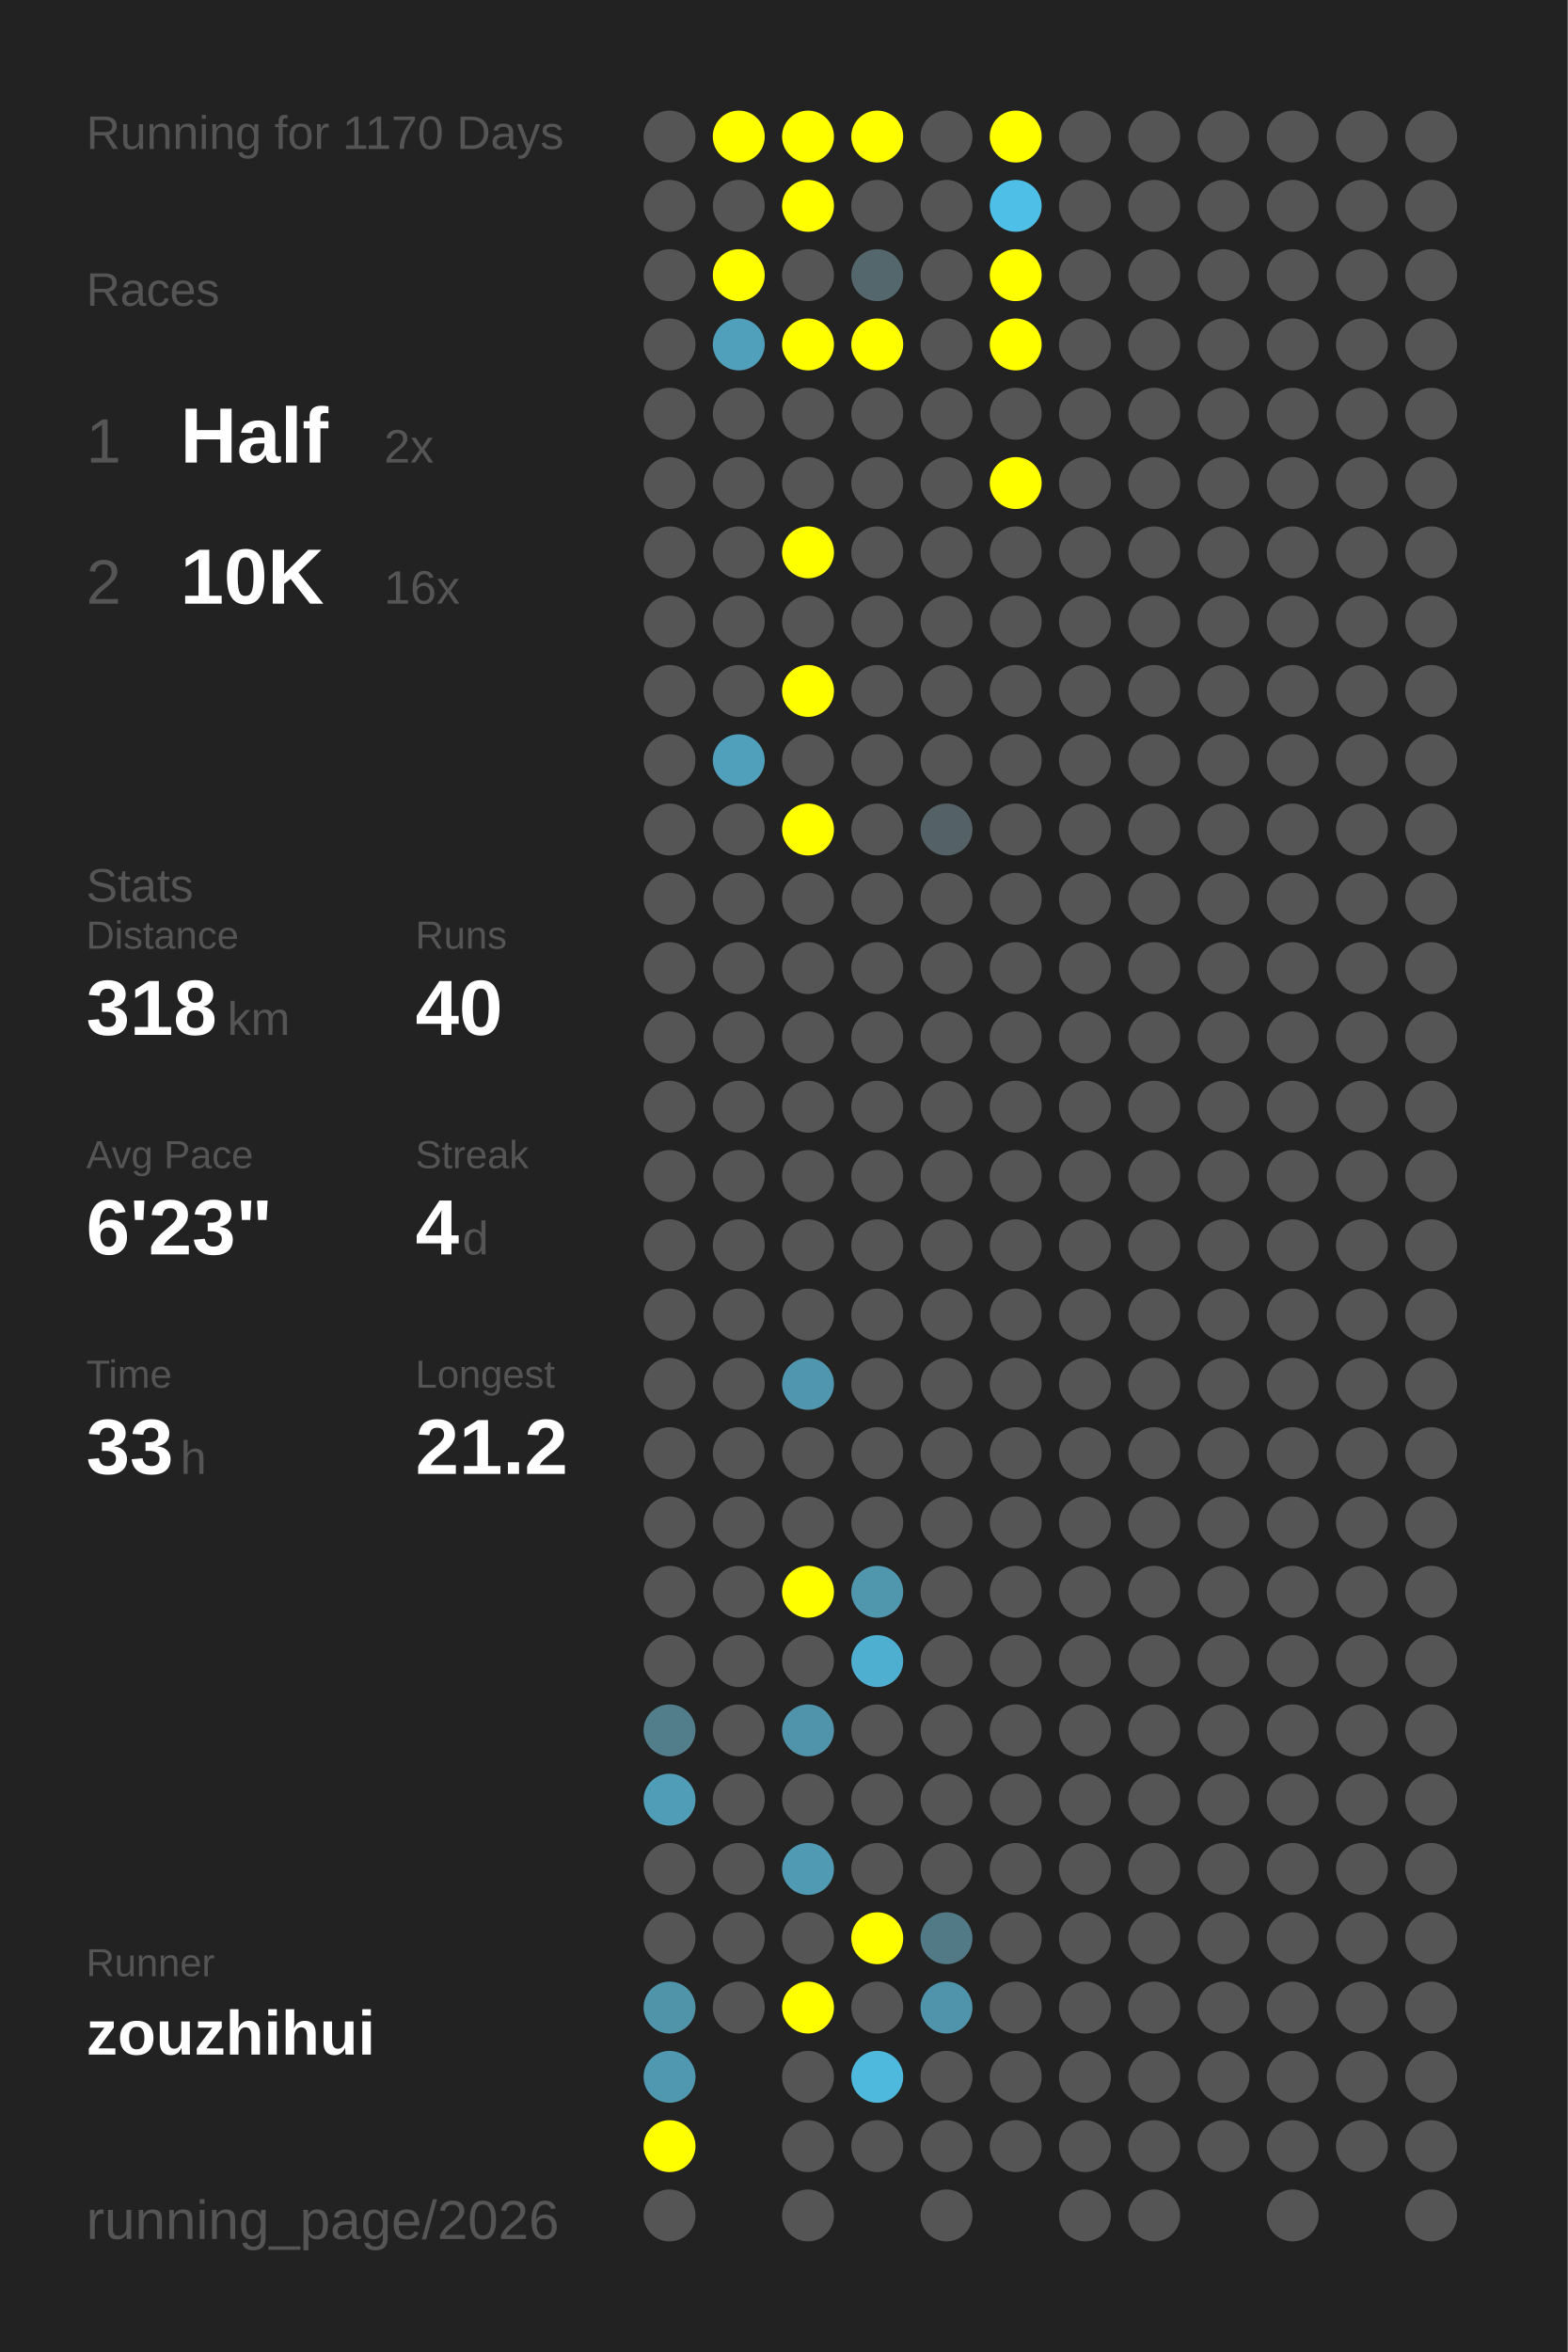
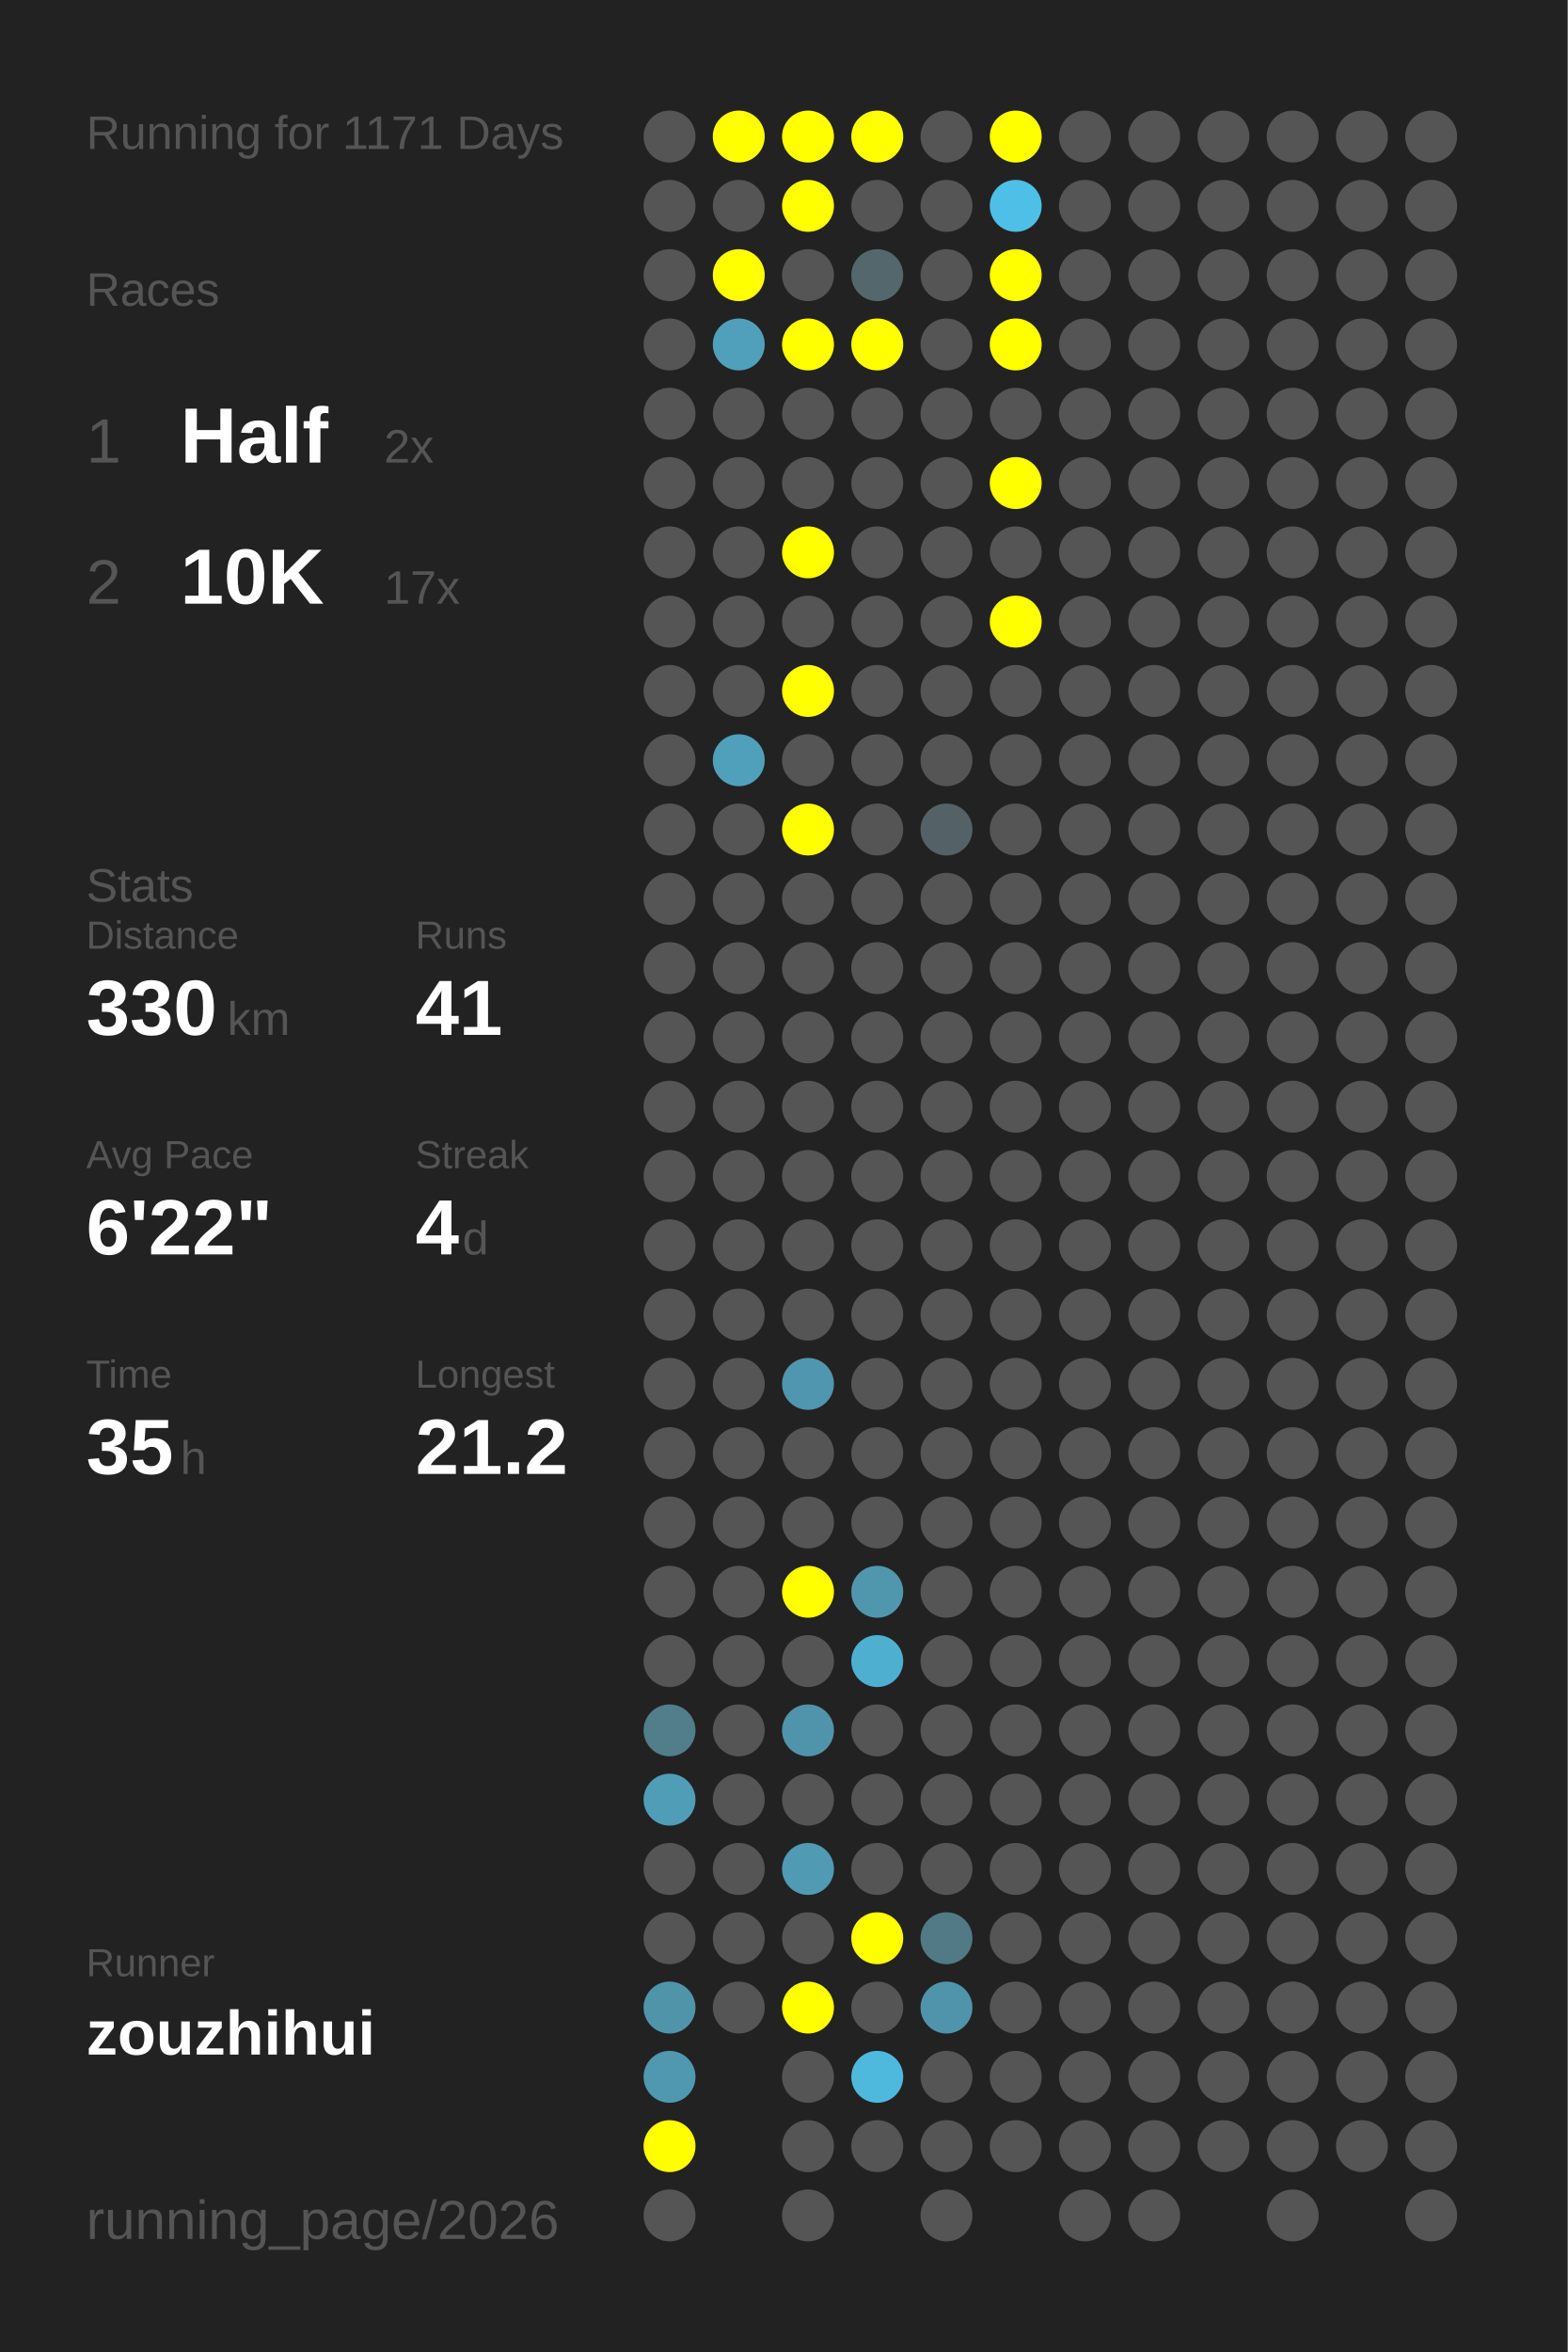
<svg xmlns="http://www.w3.org/2000/svg" baseProfile="full" height="300mm" version="1.1" viewBox="0,0,200,300" width="200mm">
  <defs />
  <rect fill="#222222" height="300" width="200" x="0" y="0" />
-   <text fill="#555555" style="font-size:6px; font-family:Arial;" x="11" y="19">Running for 1170 Days</text>
+   <text fill="#555555" style="font-size:6px; font-family:Arial;" x="11" y="19">Running for 1171 Days</text>
  <text fill="#555555" style="font-size:6px; font-family:Arial;" x="11" y="39">Races</text>
  <text fill="#555555" style="font-size:8px; font-family:Arial;" x="11" y="59">1</text>
  <text fill="#FFFFFF" style="font-size:10px; font-family:Arial; font-weight:bold;" x="23" y="59">Half</text>
  <text fill="#555555" style="font-size:6px; font-family:Arial;" x="49" y="59">2x</text>
  <text fill="#555555" style="font-size:8px; font-family:Arial;" x="11" y="77">2</text>
  <text fill="#FFFFFF" style="font-size:10px; font-family:Arial; font-weight:bold;" x="23" y="77">10K</text>
-   <text fill="#555555" style="font-size:6px; font-family:Arial;" x="49" y="77">16x</text>
+   <text fill="#555555" style="font-size:6px; font-family:Arial;" x="49" y="77">17x</text>
  <text fill="#555555" style="font-size:6px; font-family:Arial;" x="11" y="115">Stats</text>
  <text fill="#555555" style="font-size:5px; font-family:Arial;" x="11" y="121">Distance</text>
-   <text fill="#FFFFFF" style="font-size:10px; font-family:Arial; font-weight:bold;" x="11" y="132">318</text>
+   <text fill="#FFFFFF" style="font-size:10px; font-family:Arial; font-weight:bold;" x="11" y="132">330</text>
  <text fill="#555555" style="font-size:6px; font-family:Arial;" x="29" y="132">km</text>
  <text fill="#555555" style="font-size:5px; font-family:Arial;" x="53" y="121">Runs</text>
-   <text fill="#FFFFFF" style="font-size:10px; font-family:Arial; font-weight:bold;" x="53" y="132">40</text>
+   <text fill="#FFFFFF" style="font-size:10px; font-family:Arial; font-weight:bold;" x="53" y="132">41</text>
  <text fill="#555555" style="font-size:5px; font-family:Arial;" x="11" y="149">Avg Pace</text>
-   <text fill="#FFFFFF" style="font-size:10px; font-family:Arial; font-weight:bold;" x="11" y="160">6'23"</text>
+   <text fill="#FFFFFF" style="font-size:10px; font-family:Arial; font-weight:bold;" x="11" y="160">6'22"</text>
  <text fill="#555555" style="font-size:5px; font-family:Arial;" x="53" y="149">Streak</text>
  <text fill="#FFFFFF" style="font-size:10px; font-family:Arial; font-weight:bold;" x="53" y="160">4</text>
  <text fill="#555555" style="font-size:6px; font-family:Arial;" x="59" y="160">d</text>
  <text fill="#555555" style="font-size:5px; font-family:Arial;" x="11" y="177">Time</text>
-   <text fill="#FFFFFF" style="font-size:10px; font-family:Arial; font-weight:bold;" x="11" y="188">33</text>
+   <text fill="#FFFFFF" style="font-size:10px; font-family:Arial; font-weight:bold;" x="11" y="188">35</text>
  <text fill="#555555" style="font-size:6px; font-family:Arial;" x="23" y="188">h</text>
  <text fill="#555555" style="font-size:5px; font-family:Arial;" x="53" y="177">Longest</text>
  <text fill="#FFFFFF" style="font-size:10px; font-family:Arial; font-weight:bold;" x="53" y="188">21.2</text>
  <text fill="#555555" style="font-size:5px; font-family:Arial;" x="11" y="252.065">Runner</text>
  <text fill="#FFFFFF" style="font-size:8px; font-family:Arial; font-weight:bold;" x="11" y="262.065">zouzhihui</text>
  <text fill="#555555" style="font-size:7px; font-family:Arial;" x="11" y="285.581">running_page/2026</text>
  <circle cx="85.417" cy="17.419" fill="#555555" r="3.312" />
  <circle cx="85.417" cy="26.258" fill="#555555" r="3.312" />
  <circle cx="85.417" cy="35.097" fill="#555555" r="3.312" />
  <circle cx="85.417" cy="43.935" fill="#555555" r="3.312" />
  <circle cx="85.417" cy="52.774" fill="#555555" r="3.312" />
  <circle cx="85.417" cy="61.613" fill="#555555" r="3.312" />
  <circle cx="85.417" cy="70.452" fill="#555555" r="3.312" />
  <circle cx="85.417" cy="79.29" fill="#555555" r="3.312" />
  <circle cx="85.417" cy="88.129" fill="#555555" r="3.312" />
  <circle cx="85.417" cy="96.968" fill="#555555" r="3.312" />
  <circle cx="85.417" cy="105.806" fill="#555555" r="3.312" />
  <circle cx="85.417" cy="114.645" fill="#555555" r="3.312" />
  <circle cx="85.417" cy="123.484" fill="#555555" r="3.312" />
  <circle cx="85.417" cy="132.323" fill="#555555" r="3.312" />
  <circle cx="85.417" cy="141.161" fill="#555555" r="3.312" />
  <circle cx="85.417" cy="150" fill="#555555" r="3.312" />
  <circle cx="85.417" cy="158.839" fill="#555555" r="3.312" />
  <circle cx="85.417" cy="167.677" fill="#555555" r="3.312" />
  <circle cx="85.417" cy="176.516" fill="#555555" r="3.312" />
  <circle cx="85.417" cy="185.355" fill="#555555" r="3.312" />
  <circle cx="85.417" cy="194.194" fill="#555555" r="3.312" />
  <circle cx="85.417" cy="203.032" fill="#555555" r="3.312" />
  <circle cx="85.417" cy="211.871" fill="#555555" r="3.312" />
  <circle cx="85.417" cy="220.71" fill="#527d8b" r="3.312" />
  <circle cx="85.417" cy="229.548" fill="#509db7" r="3.312" />
  <circle cx="85.417" cy="238.387" fill="#555555" r="3.312" />
  <circle cx="85.417" cy="247.226" fill="#555555" r="3.312" />
  <circle cx="85.417" cy="256.065" fill="#5094aa" r="3.312" />
  <circle cx="85.417" cy="264.903" fill="#5098b0" r="3.312" />
  <circle cx="85.417" cy="273.742" fill="#FFFF00" r="3.312" />
  <circle cx="85.417" cy="282.581" fill="#555555" r="3.312" />
  <circle cx="94.25" cy="17.419" fill="#FFFF00" r="3.312" />
  <circle cx="94.25" cy="26.258" fill="#555555" r="3.312" />
  <circle cx="94.25" cy="35.097" fill="#FFFF00" r="3.312" />
  <circle cx="94.25" cy="43.935" fill="#50a0bb" r="3.312" />
  <circle cx="94.25" cy="52.774" fill="#555555" r="3.312" />
  <circle cx="94.25" cy="61.613" fill="#555555" r="3.312" />
  <circle cx="94.25" cy="70.452" fill="#555555" r="3.312" />
  <circle cx="94.25" cy="79.29" fill="#555555" r="3.312" />
  <circle cx="94.25" cy="88.129" fill="#555555" r="3.312" />
  <circle cx="94.25" cy="96.968" fill="#50a0bc" r="3.312" />
  <circle cx="94.25" cy="105.806" fill="#555555" r="3.312" />
  <circle cx="94.25" cy="114.645" fill="#555555" r="3.312" />
  <circle cx="94.25" cy="123.484" fill="#555555" r="3.312" />
  <circle cx="94.25" cy="132.323" fill="#555555" r="3.312" />
  <circle cx="94.25" cy="141.161" fill="#555555" r="3.312" />
  <circle cx="94.25" cy="150" fill="#555555" r="3.312" />
  <circle cx="94.25" cy="158.839" fill="#555555" r="3.312" />
  <circle cx="94.25" cy="167.677" fill="#555555" r="3.312" />
  <circle cx="94.25" cy="176.516" fill="#555555" r="3.312" />
  <circle cx="94.25" cy="185.355" fill="#555555" r="3.312" />
  <circle cx="94.25" cy="194.194" fill="#555555" r="3.312" />
  <circle cx="94.25" cy="203.032" fill="#555555" r="3.312" />
  <circle cx="94.25" cy="211.871" fill="#555555" r="3.312" />
  <circle cx="94.25" cy="220.71" fill="#555555" r="3.312" />
  <circle cx="94.25" cy="229.548" fill="#555555" r="3.312" />
  <circle cx="94.25" cy="238.387" fill="#555555" r="3.312" />
  <circle cx="94.25" cy="247.226" fill="#555555" r="3.312" />
  <circle cx="94.25" cy="256.065" fill="#555555" r="3.312" />
  <circle cx="103.083" cy="17.419" fill="#FFFF00" r="3.312" />
  <circle cx="103.083" cy="26.258" fill="#FFFF00" r="3.312" />
  <circle cx="103.083" cy="35.097" fill="#555555" r="3.312" />
  <circle cx="103.083" cy="43.935" fill="#FFFF00" r="3.312" />
  <circle cx="103.083" cy="52.774" fill="#555555" r="3.312" />
  <circle cx="103.083" cy="61.613" fill="#555555" r="3.312" />
  <circle cx="103.083" cy="70.452" fill="#FFFF00" r="3.312" />
  <circle cx="103.083" cy="79.29" fill="#555555" r="3.312" />
  <circle cx="103.083" cy="88.129" fill="#FFFF00" r="3.312" />
  <circle cx="103.083" cy="96.968" fill="#555555" r="3.312" />
  <circle cx="103.083" cy="105.806" fill="#FFFF00" r="3.312" />
  <circle cx="103.083" cy="114.645" fill="#555555" r="3.312" />
  <circle cx="103.083" cy="123.484" fill="#555555" r="3.312" />
  <circle cx="103.083" cy="132.323" fill="#555555" r="3.312" />
  <circle cx="103.083" cy="141.161" fill="#555555" r="3.312" />
  <circle cx="103.083" cy="150" fill="#555555" r="3.312" />
  <circle cx="103.083" cy="158.839" fill="#555555" r="3.312" />
  <circle cx="103.083" cy="167.677" fill="#555555" r="3.312" />
  <circle cx="103.083" cy="176.516" fill="#5096ae" r="3.312" />
  <circle cx="103.083" cy="185.355" fill="#555555" r="3.312" />
  <circle cx="103.083" cy="194.194" fill="#555555" r="3.312" />
  <circle cx="103.083" cy="203.032" fill="#FFFF00" r="3.312" />
  <circle cx="103.083" cy="211.871" fill="#555555" r="3.312" />
  <circle cx="103.083" cy="220.71" fill="#5094ab" r="3.312" />
  <circle cx="103.083" cy="229.548" fill="#555555" r="3.312" />
  <circle cx="103.083" cy="238.387" fill="#509ab3" r="3.312" />
  <circle cx="103.083" cy="247.226" fill="#555555" r="3.312" />
  <circle cx="103.083" cy="256.065" fill="#FFFF00" r="3.312" />
  <circle cx="103.083" cy="264.903" fill="#555555" r="3.312" />
  <circle cx="103.083" cy="273.742" fill="#555555" r="3.312" />
  <circle cx="103.083" cy="282.581" fill="#555555" r="3.312" />
  <circle cx="111.917" cy="17.419" fill="#FFFF00" r="3.312" />
  <circle cx="111.917" cy="26.258" fill="#555555" r="3.312" />
  <circle cx="111.917" cy="35.097" fill="#53676d" r="3.312" />
  <circle cx="111.917" cy="43.935" fill="#FFFF00" r="3.312" />
  <circle cx="111.917" cy="52.774" fill="#555555" r="3.312" />
  <circle cx="111.917" cy="61.613" fill="#555555" r="3.312" />
  <circle cx="111.917" cy="70.452" fill="#555555" r="3.312" />
  <circle cx="111.917" cy="79.29" fill="#555555" r="3.312" />
  <circle cx="111.917" cy="88.129" fill="#555555" r="3.312" />
  <circle cx="111.917" cy="96.968" fill="#555555" r="3.312" />
  <circle cx="111.917" cy="105.806" fill="#555555" r="3.312" />
  <circle cx="111.917" cy="114.645" fill="#555555" r="3.312" />
  <circle cx="111.917" cy="123.484" fill="#555555" r="3.312" />
  <circle cx="111.917" cy="132.323" fill="#555555" r="3.312" />
  <circle cx="111.917" cy="141.161" fill="#555555" r="3.312" />
  <circle cx="111.917" cy="150" fill="#555555" r="3.312" />
  <circle cx="111.917" cy="158.839" fill="#555555" r="3.312" />
  <circle cx="111.917" cy="167.677" fill="#555555" r="3.312" />
  <circle cx="111.917" cy="176.516" fill="#555555" r="3.312" />
  <circle cx="111.917" cy="185.355" fill="#555555" r="3.312" />
  <circle cx="111.917" cy="194.194" fill="#555555" r="3.312" />
  <circle cx="111.917" cy="203.032" fill="#5097ae" r="3.312" />
  <circle cx="111.917" cy="211.871" fill="#4fafd0" r="3.312" />
  <circle cx="111.917" cy="220.71" fill="#555555" r="3.312" />
  <circle cx="111.917" cy="229.548" fill="#555555" r="3.312" />
  <circle cx="111.917" cy="238.387" fill="#555555" r="3.312" />
  <circle cx="111.917" cy="247.226" fill="#FFFF00" r="3.312" />
  <circle cx="111.917" cy="256.065" fill="#555555" r="3.312" />
  <circle cx="111.917" cy="264.903" fill="#4eb9dd" r="3.312" />
  <circle cx="111.917" cy="273.742" fill="#555555" r="3.312" />
  <circle cx="120.75" cy="17.419" fill="#555555" r="3.312" />
  <circle cx="120.75" cy="26.258" fill="#555555" r="3.312" />
  <circle cx="120.75" cy="35.097" fill="#555555" r="3.312" />
  <circle cx="120.75" cy="43.935" fill="#555555" r="3.312" />
  <circle cx="120.75" cy="52.774" fill="#555555" r="3.312" />
  <circle cx="120.75" cy="61.613" fill="#555555" r="3.312" />
  <circle cx="120.75" cy="70.452" fill="#555555" r="3.312" />
  <circle cx="120.75" cy="79.29" fill="#555555" r="3.312" />
  <circle cx="120.75" cy="88.129" fill="#555555" r="3.312" />
  <circle cx="120.75" cy="96.968" fill="#555555" r="3.312" />
  <circle cx="120.75" cy="105.806" fill="#546267" r="3.312" />
  <circle cx="120.75" cy="114.645" fill="#555555" r="3.312" />
  <circle cx="120.75" cy="123.484" fill="#555555" r="3.312" />
  <circle cx="120.75" cy="132.323" fill="#555555" r="3.312" />
  <circle cx="120.75" cy="141.161" fill="#555555" r="3.312" />
  <circle cx="120.75" cy="150" fill="#555555" r="3.312" />
  <circle cx="120.75" cy="158.839" fill="#555555" r="3.312" />
  <circle cx="120.75" cy="167.677" fill="#555555" r="3.312" />
  <circle cx="120.75" cy="176.516" fill="#555555" r="3.312" />
  <circle cx="120.75" cy="185.355" fill="#555555" r="3.312" />
  <circle cx="120.75" cy="194.194" fill="#555555" r="3.312" />
  <circle cx="120.75" cy="203.032" fill="#555555" r="3.312" />
  <circle cx="120.75" cy="211.871" fill="#555555" r="3.312" />
  <circle cx="120.75" cy="220.71" fill="#555555" r="3.312" />
  <circle cx="120.75" cy="229.548" fill="#555555" r="3.312" />
  <circle cx="120.75" cy="238.387" fill="#555555" r="3.312" />
  <circle cx="120.75" cy="247.226" fill="#527986" r="3.312" />
  <circle cx="120.75" cy="256.065" fill="#5094ab" r="3.312" />
  <circle cx="120.75" cy="264.903" fill="#555555" r="3.312" />
  <circle cx="120.75" cy="273.742" fill="#555555" r="3.312" />
  <circle cx="120.75" cy="282.581" fill="#555555" r="3.312" />
  <circle cx="129.583" cy="17.419" fill="#FFFF00" r="3.312" />
  <circle cx="129.583" cy="26.258" fill="#4ebfe6" r="3.312" />
  <circle cx="129.583" cy="35.097" fill="#FFFF00" r="3.312" />
  <circle cx="129.583" cy="43.935" fill="#FFFF00" r="3.312" />
  <circle cx="129.583" cy="52.774" fill="#555555" r="3.312" />
  <circle cx="129.583" cy="61.613" fill="#FFFF00" r="3.312" />
  <circle cx="129.583" cy="70.452" fill="#555555" r="3.312" />
-   <circle cx="129.583" cy="79.29" fill="#555555" r="3.312" />
+   <circle cx="129.583" cy="79.29" fill="#FFFF00" r="3.312" />
  <circle cx="129.583" cy="88.129" fill="#555555" r="3.312" />
  <circle cx="129.583" cy="96.968" fill="#555555" r="3.312" />
  <circle cx="129.583" cy="105.806" fill="#555555" r="3.312" />
  <circle cx="129.583" cy="114.645" fill="#555555" r="3.312" />
  <circle cx="129.583" cy="123.484" fill="#555555" r="3.312" />
  <circle cx="129.583" cy="132.323" fill="#555555" r="3.312" />
  <circle cx="129.583" cy="141.161" fill="#555555" r="3.312" />
  <circle cx="129.583" cy="150" fill="#555555" r="3.312" />
  <circle cx="129.583" cy="158.839" fill="#555555" r="3.312" />
  <circle cx="129.583" cy="167.677" fill="#555555" r="3.312" />
  <circle cx="129.583" cy="176.516" fill="#555555" r="3.312" />
  <circle cx="129.583" cy="185.355" fill="#555555" r="3.312" />
  <circle cx="129.583" cy="194.194" fill="#555555" r="3.312" />
  <circle cx="129.583" cy="203.032" fill="#555555" r="3.312" />
  <circle cx="129.583" cy="211.871" fill="#555555" r="3.312" />
  <circle cx="129.583" cy="220.71" fill="#555555" r="3.312" />
  <circle cx="129.583" cy="229.548" fill="#555555" r="3.312" />
  <circle cx="129.583" cy="238.387" fill="#555555" r="3.312" />
  <circle cx="129.583" cy="247.226" fill="#555555" r="3.312" />
  <circle cx="129.583" cy="256.065" fill="#555555" r="3.312" />
  <circle cx="129.583" cy="264.903" fill="#555555" r="3.312" />
  <circle cx="129.583" cy="273.742" fill="#555555" r="3.312" />
  <circle cx="138.417" cy="17.419" fill="#555555" r="3.312" />
  <circle cx="138.417" cy="26.258" fill="#555555" r="3.312" />
  <circle cx="138.417" cy="35.097" fill="#555555" r="3.312" />
  <circle cx="138.417" cy="43.935" fill="#555555" r="3.312" />
  <circle cx="138.417" cy="52.774" fill="#555555" r="3.312" />
  <circle cx="138.417" cy="61.613" fill="#555555" r="3.312" />
  <circle cx="138.417" cy="70.452" fill="#555555" r="3.312" />
  <circle cx="138.417" cy="79.29" fill="#555555" r="3.312" />
  <circle cx="138.417" cy="88.129" fill="#555555" r="3.312" />
  <circle cx="138.417" cy="96.968" fill="#555555" r="3.312" />
  <circle cx="138.417" cy="105.806" fill="#555555" r="3.312" />
  <circle cx="138.417" cy="114.645" fill="#555555" r="3.312" />
  <circle cx="138.417" cy="123.484" fill="#555555" r="3.312" />
  <circle cx="138.417" cy="132.323" fill="#555555" r="3.312" />
  <circle cx="138.417" cy="141.161" fill="#555555" r="3.312" />
  <circle cx="138.417" cy="150" fill="#555555" r="3.312" />
  <circle cx="138.417" cy="158.839" fill="#555555" r="3.312" />
  <circle cx="138.417" cy="167.677" fill="#555555" r="3.312" />
  <circle cx="138.417" cy="176.516" fill="#555555" r="3.312" />
  <circle cx="138.417" cy="185.355" fill="#555555" r="3.312" />
  <circle cx="138.417" cy="194.194" fill="#555555" r="3.312" />
  <circle cx="138.417" cy="203.032" fill="#555555" r="3.312" />
  <circle cx="138.417" cy="211.871" fill="#555555" r="3.312" />
  <circle cx="138.417" cy="220.71" fill="#555555" r="3.312" />
  <circle cx="138.417" cy="229.548" fill="#555555" r="3.312" />
  <circle cx="138.417" cy="238.387" fill="#555555" r="3.312" />
  <circle cx="138.417" cy="247.226" fill="#555555" r="3.312" />
  <circle cx="138.417" cy="256.065" fill="#555555" r="3.312" />
  <circle cx="138.417" cy="264.903" fill="#555555" r="3.312" />
  <circle cx="138.417" cy="273.742" fill="#555555" r="3.312" />
  <circle cx="138.417" cy="282.581" fill="#555555" r="3.312" />
  <circle cx="147.25" cy="17.419" fill="#555555" r="3.312" />
  <circle cx="147.25" cy="26.258" fill="#555555" r="3.312" />
  <circle cx="147.25" cy="35.097" fill="#555555" r="3.312" />
  <circle cx="147.25" cy="43.935" fill="#555555" r="3.312" />
  <circle cx="147.25" cy="52.774" fill="#555555" r="3.312" />
  <circle cx="147.25" cy="61.613" fill="#555555" r="3.312" />
  <circle cx="147.25" cy="70.452" fill="#555555" r="3.312" />
  <circle cx="147.25" cy="79.29" fill="#555555" r="3.312" />
  <circle cx="147.25" cy="88.129" fill="#555555" r="3.312" />
  <circle cx="147.25" cy="96.968" fill="#555555" r="3.312" />
  <circle cx="147.25" cy="105.806" fill="#555555" r="3.312" />
  <circle cx="147.25" cy="114.645" fill="#555555" r="3.312" />
  <circle cx="147.25" cy="123.484" fill="#555555" r="3.312" />
  <circle cx="147.25" cy="132.323" fill="#555555" r="3.312" />
  <circle cx="147.25" cy="141.161" fill="#555555" r="3.312" />
  <circle cx="147.25" cy="150" fill="#555555" r="3.312" />
  <circle cx="147.25" cy="158.839" fill="#555555" r="3.312" />
  <circle cx="147.25" cy="167.677" fill="#555555" r="3.312" />
  <circle cx="147.25" cy="176.516" fill="#555555" r="3.312" />
  <circle cx="147.25" cy="185.355" fill="#555555" r="3.312" />
  <circle cx="147.25" cy="194.194" fill="#555555" r="3.312" />
  <circle cx="147.25" cy="203.032" fill="#555555" r="3.312" />
  <circle cx="147.25" cy="211.871" fill="#555555" r="3.312" />
  <circle cx="147.25" cy="220.71" fill="#555555" r="3.312" />
  <circle cx="147.25" cy="229.548" fill="#555555" r="3.312" />
  <circle cx="147.25" cy="238.387" fill="#555555" r="3.312" />
  <circle cx="147.25" cy="247.226" fill="#555555" r="3.312" />
  <circle cx="147.25" cy="256.065" fill="#555555" r="3.312" />
  <circle cx="147.25" cy="264.903" fill="#555555" r="3.312" />
  <circle cx="147.25" cy="273.742" fill="#555555" r="3.312" />
  <circle cx="147.25" cy="282.581" fill="#555555" r="3.312" />
  <circle cx="156.083" cy="17.419" fill="#555555" r="3.312" />
  <circle cx="156.083" cy="26.258" fill="#555555" r="3.312" />
  <circle cx="156.083" cy="35.097" fill="#555555" r="3.312" />
  <circle cx="156.083" cy="43.935" fill="#555555" r="3.312" />
  <circle cx="156.083" cy="52.774" fill="#555555" r="3.312" />
  <circle cx="156.083" cy="61.613" fill="#555555" r="3.312" />
  <circle cx="156.083" cy="70.452" fill="#555555" r="3.312" />
  <circle cx="156.083" cy="79.29" fill="#555555" r="3.312" />
  <circle cx="156.083" cy="88.129" fill="#555555" r="3.312" />
  <circle cx="156.083" cy="96.968" fill="#555555" r="3.312" />
  <circle cx="156.083" cy="105.806" fill="#555555" r="3.312" />
  <circle cx="156.083" cy="114.645" fill="#555555" r="3.312" />
  <circle cx="156.083" cy="123.484" fill="#555555" r="3.312" />
  <circle cx="156.083" cy="132.323" fill="#555555" r="3.312" />
  <circle cx="156.083" cy="141.161" fill="#555555" r="3.312" />
  <circle cx="156.083" cy="150" fill="#555555" r="3.312" />
  <circle cx="156.083" cy="158.839" fill="#555555" r="3.312" />
  <circle cx="156.083" cy="167.677" fill="#555555" r="3.312" />
  <circle cx="156.083" cy="176.516" fill="#555555" r="3.312" />
  <circle cx="156.083" cy="185.355" fill="#555555" r="3.312" />
  <circle cx="156.083" cy="194.194" fill="#555555" r="3.312" />
  <circle cx="156.083" cy="203.032" fill="#555555" r="3.312" />
  <circle cx="156.083" cy="211.871" fill="#555555" r="3.312" />
  <circle cx="156.083" cy="220.71" fill="#555555" r="3.312" />
  <circle cx="156.083" cy="229.548" fill="#555555" r="3.312" />
  <circle cx="156.083" cy="238.387" fill="#555555" r="3.312" />
  <circle cx="156.083" cy="247.226" fill="#555555" r="3.312" />
  <circle cx="156.083" cy="256.065" fill="#555555" r="3.312" />
  <circle cx="156.083" cy="264.903" fill="#555555" r="3.312" />
  <circle cx="156.083" cy="273.742" fill="#555555" r="3.312" />
  <circle cx="164.917" cy="17.419" fill="#555555" r="3.312" />
  <circle cx="164.917" cy="26.258" fill="#555555" r="3.312" />
  <circle cx="164.917" cy="35.097" fill="#555555" r="3.312" />
  <circle cx="164.917" cy="43.935" fill="#555555" r="3.312" />
  <circle cx="164.917" cy="52.774" fill="#555555" r="3.312" />
  <circle cx="164.917" cy="61.613" fill="#555555" r="3.312" />
  <circle cx="164.917" cy="70.452" fill="#555555" r="3.312" />
  <circle cx="164.917" cy="79.29" fill="#555555" r="3.312" />
  <circle cx="164.917" cy="88.129" fill="#555555" r="3.312" />
  <circle cx="164.917" cy="96.968" fill="#555555" r="3.312" />
  <circle cx="164.917" cy="105.806" fill="#555555" r="3.312" />
  <circle cx="164.917" cy="114.645" fill="#555555" r="3.312" />
  <circle cx="164.917" cy="123.484" fill="#555555" r="3.312" />
  <circle cx="164.917" cy="132.323" fill="#555555" r="3.312" />
  <circle cx="164.917" cy="141.161" fill="#555555" r="3.312" />
  <circle cx="164.917" cy="150" fill="#555555" r="3.312" />
  <circle cx="164.917" cy="158.839" fill="#555555" r="3.312" />
  <circle cx="164.917" cy="167.677" fill="#555555" r="3.312" />
  <circle cx="164.917" cy="176.516" fill="#555555" r="3.312" />
  <circle cx="164.917" cy="185.355" fill="#555555" r="3.312" />
  <circle cx="164.917" cy="194.194" fill="#555555" r="3.312" />
  <circle cx="164.917" cy="203.032" fill="#555555" r="3.312" />
  <circle cx="164.917" cy="211.871" fill="#555555" r="3.312" />
  <circle cx="164.917" cy="220.71" fill="#555555" r="3.312" />
  <circle cx="164.917" cy="229.548" fill="#555555" r="3.312" />
  <circle cx="164.917" cy="238.387" fill="#555555" r="3.312" />
  <circle cx="164.917" cy="247.226" fill="#555555" r="3.312" />
  <circle cx="164.917" cy="256.065" fill="#555555" r="3.312" />
  <circle cx="164.917" cy="264.903" fill="#555555" r="3.312" />
  <circle cx="164.917" cy="273.742" fill="#555555" r="3.312" />
  <circle cx="164.917" cy="282.581" fill="#555555" r="3.312" />
  <circle cx="173.75" cy="17.419" fill="#555555" r="3.312" />
  <circle cx="173.75" cy="26.258" fill="#555555" r="3.312" />
  <circle cx="173.75" cy="35.097" fill="#555555" r="3.312" />
  <circle cx="173.75" cy="43.935" fill="#555555" r="3.312" />
  <circle cx="173.75" cy="52.774" fill="#555555" r="3.312" />
  <circle cx="173.75" cy="61.613" fill="#555555" r="3.312" />
  <circle cx="173.75" cy="70.452" fill="#555555" r="3.312" />
  <circle cx="173.75" cy="79.29" fill="#555555" r="3.312" />
  <circle cx="173.75" cy="88.129" fill="#555555" r="3.312" />
  <circle cx="173.75" cy="96.968" fill="#555555" r="3.312" />
  <circle cx="173.75" cy="105.806" fill="#555555" r="3.312" />
  <circle cx="173.75" cy="114.645" fill="#555555" r="3.312" />
  <circle cx="173.75" cy="123.484" fill="#555555" r="3.312" />
  <circle cx="173.75" cy="132.323" fill="#555555" r="3.312" />
  <circle cx="173.75" cy="141.161" fill="#555555" r="3.312" />
  <circle cx="173.75" cy="150" fill="#555555" r="3.312" />
  <circle cx="173.75" cy="158.839" fill="#555555" r="3.312" />
  <circle cx="173.75" cy="167.677" fill="#555555" r="3.312" />
  <circle cx="173.75" cy="176.516" fill="#555555" r="3.312" />
  <circle cx="173.75" cy="185.355" fill="#555555" r="3.312" />
  <circle cx="173.75" cy="194.194" fill="#555555" r="3.312" />
  <circle cx="173.75" cy="203.032" fill="#555555" r="3.312" />
  <circle cx="173.75" cy="211.871" fill="#555555" r="3.312" />
  <circle cx="173.75" cy="220.71" fill="#555555" r="3.312" />
  <circle cx="173.75" cy="229.548" fill="#555555" r="3.312" />
  <circle cx="173.75" cy="238.387" fill="#555555" r="3.312" />
  <circle cx="173.75" cy="247.226" fill="#555555" r="3.312" />
  <circle cx="173.75" cy="256.065" fill="#555555" r="3.312" />
  <circle cx="173.75" cy="264.903" fill="#555555" r="3.312" />
  <circle cx="173.75" cy="273.742" fill="#555555" r="3.312" />
  <circle cx="182.583" cy="17.419" fill="#555555" r="3.312" />
  <circle cx="182.583" cy="26.258" fill="#555555" r="3.312" />
  <circle cx="182.583" cy="35.097" fill="#555555" r="3.312" />
  <circle cx="182.583" cy="43.935" fill="#555555" r="3.312" />
  <circle cx="182.583" cy="52.774" fill="#555555" r="3.312" />
  <circle cx="182.583" cy="61.613" fill="#555555" r="3.312" />
  <circle cx="182.583" cy="70.452" fill="#555555" r="3.312" />
  <circle cx="182.583" cy="79.29" fill="#555555" r="3.312" />
  <circle cx="182.583" cy="88.129" fill="#555555" r="3.312" />
  <circle cx="182.583" cy="96.968" fill="#555555" r="3.312" />
  <circle cx="182.583" cy="105.806" fill="#555555" r="3.312" />
  <circle cx="182.583" cy="114.645" fill="#555555" r="3.312" />
  <circle cx="182.583" cy="123.484" fill="#555555" r="3.312" />
  <circle cx="182.583" cy="132.323" fill="#555555" r="3.312" />
  <circle cx="182.583" cy="141.161" fill="#555555" r="3.312" />
  <circle cx="182.583" cy="150" fill="#555555" r="3.312" />
  <circle cx="182.583" cy="158.839" fill="#555555" r="3.312" />
  <circle cx="182.583" cy="167.677" fill="#555555" r="3.312" />
  <circle cx="182.583" cy="176.516" fill="#555555" r="3.312" />
  <circle cx="182.583" cy="185.355" fill="#555555" r="3.312" />
  <circle cx="182.583" cy="194.194" fill="#555555" r="3.312" />
  <circle cx="182.583" cy="203.032" fill="#555555" r="3.312" />
  <circle cx="182.583" cy="211.871" fill="#555555" r="3.312" />
  <circle cx="182.583" cy="220.71" fill="#555555" r="3.312" />
  <circle cx="182.583" cy="229.548" fill="#555555" r="3.312" />
  <circle cx="182.583" cy="238.387" fill="#555555" r="3.312" />
  <circle cx="182.583" cy="247.226" fill="#555555" r="3.312" />
  <circle cx="182.583" cy="256.065" fill="#555555" r="3.312" />
  <circle cx="182.583" cy="264.903" fill="#555555" r="3.312" />
  <circle cx="182.583" cy="273.742" fill="#555555" r="3.312" />
  <circle cx="182.583" cy="282.581" fill="#555555" r="3.312" />
</svg>
